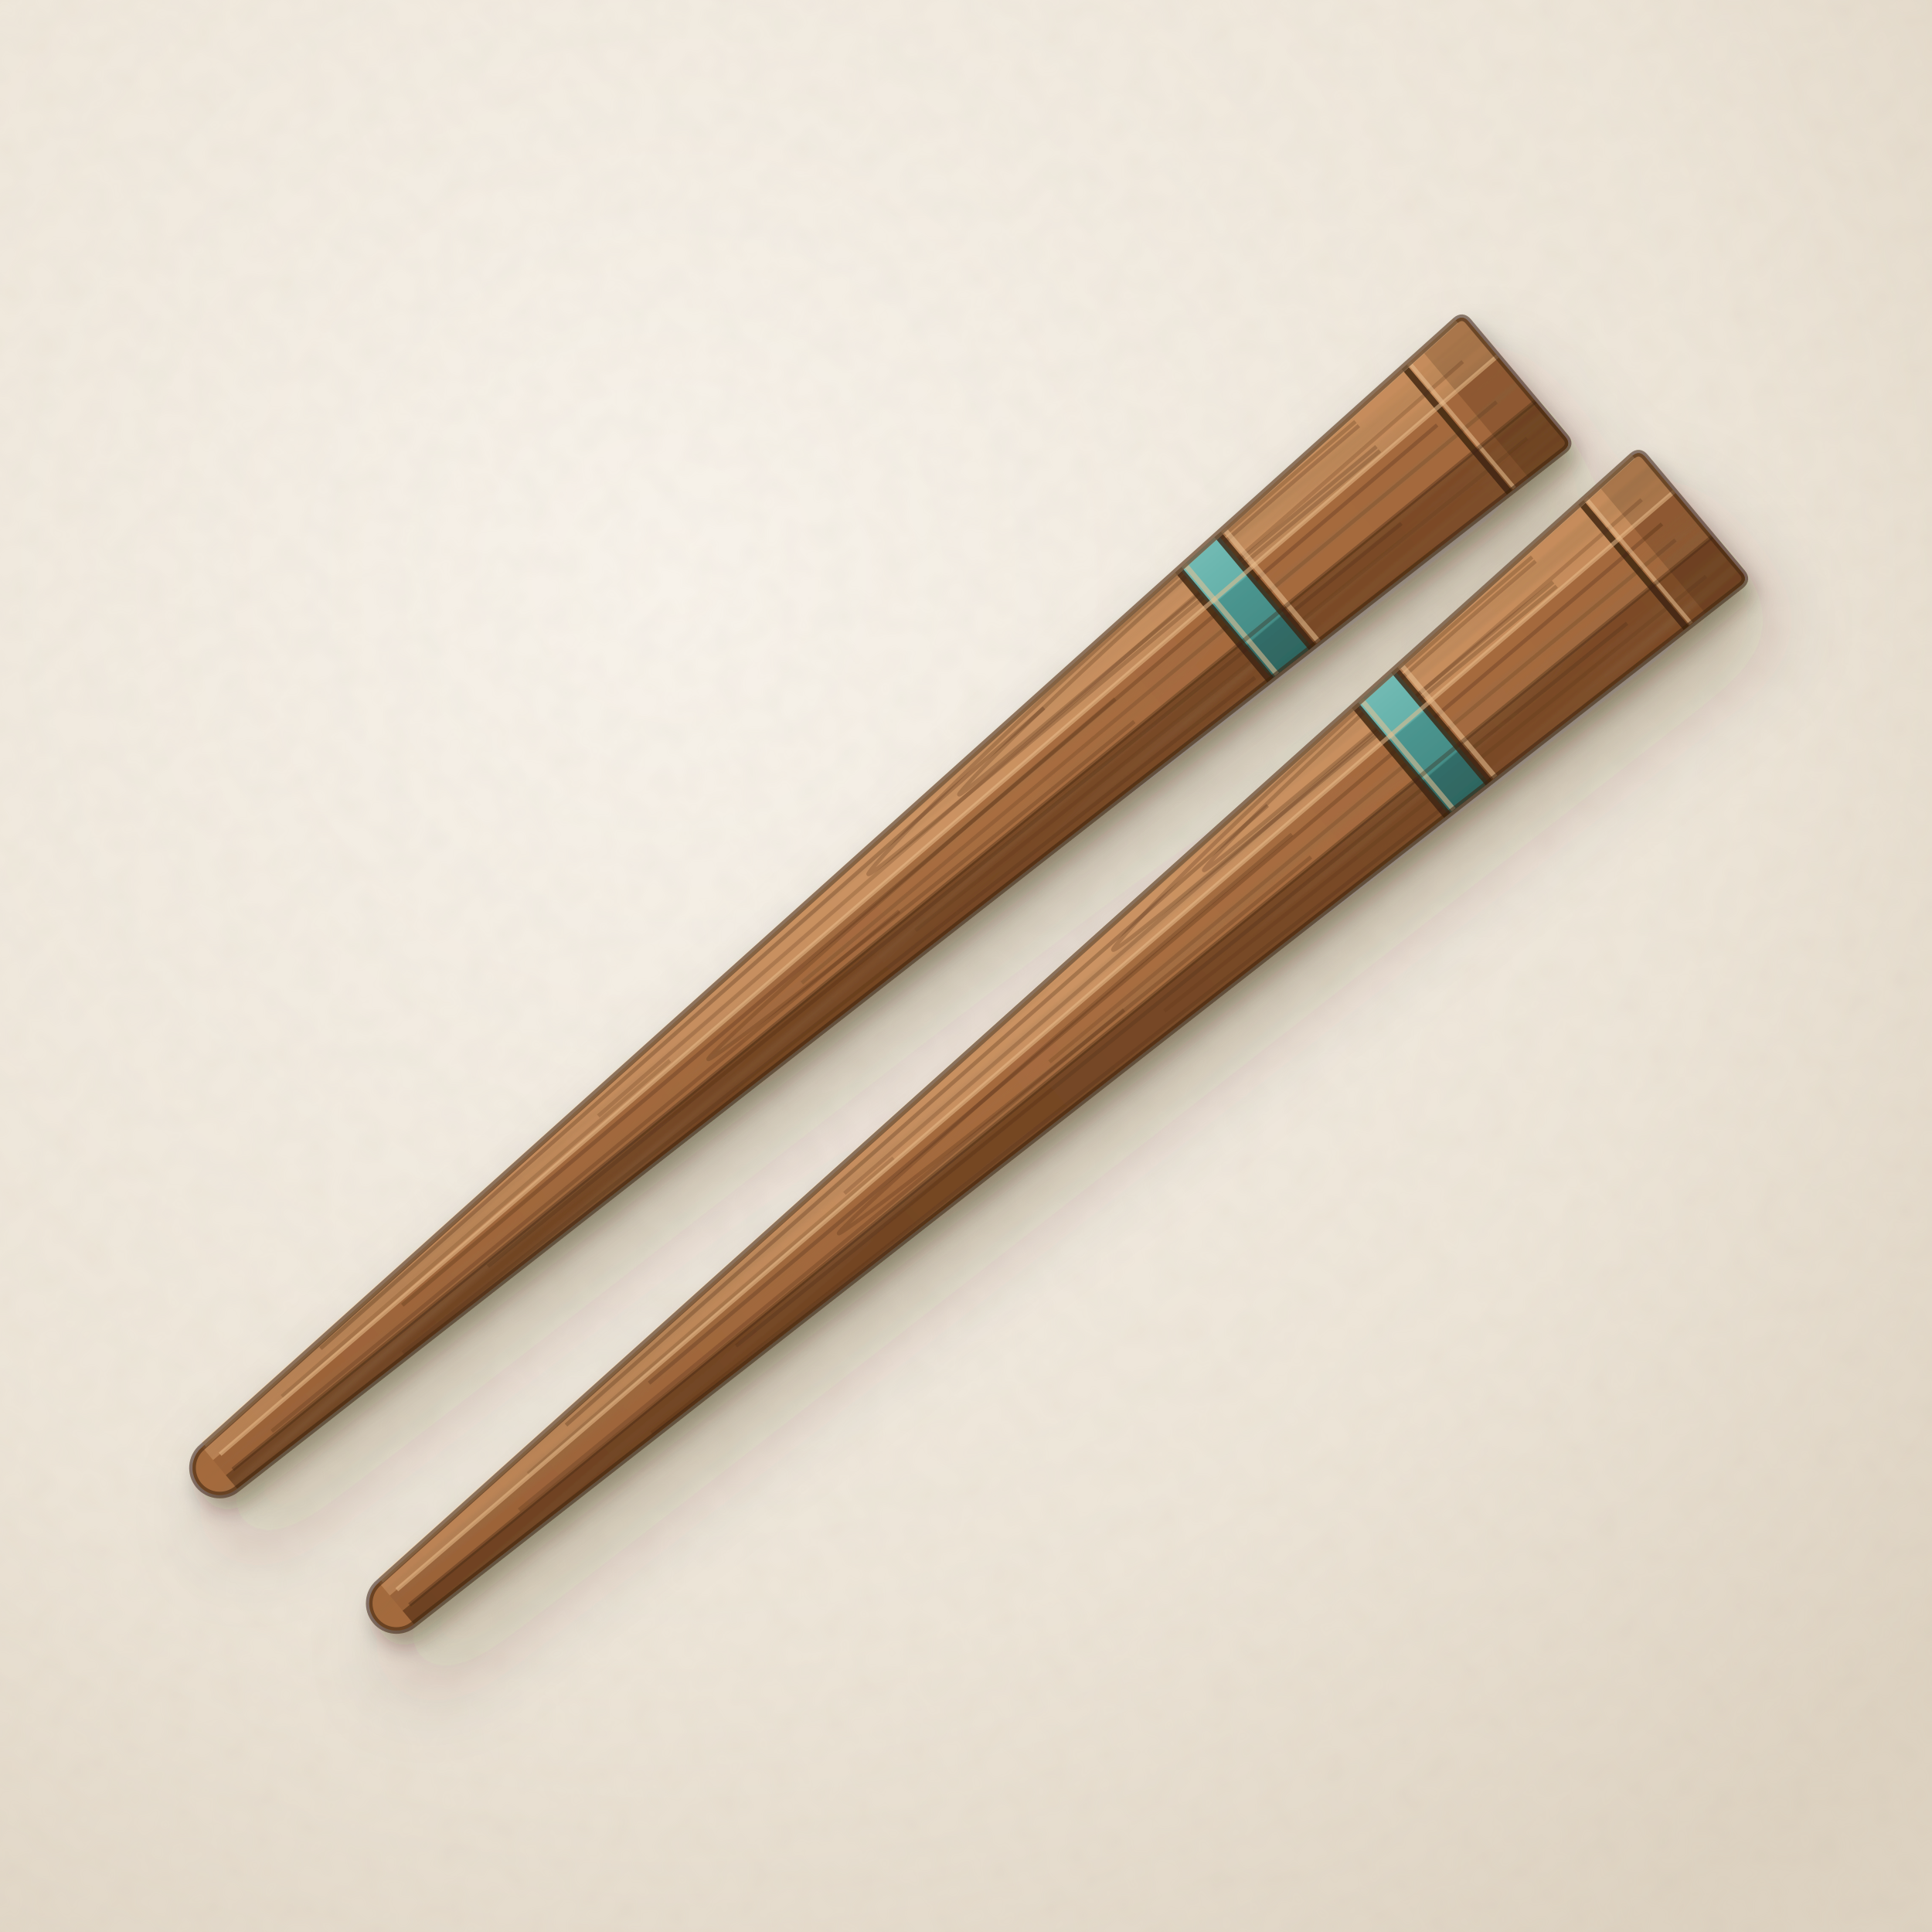
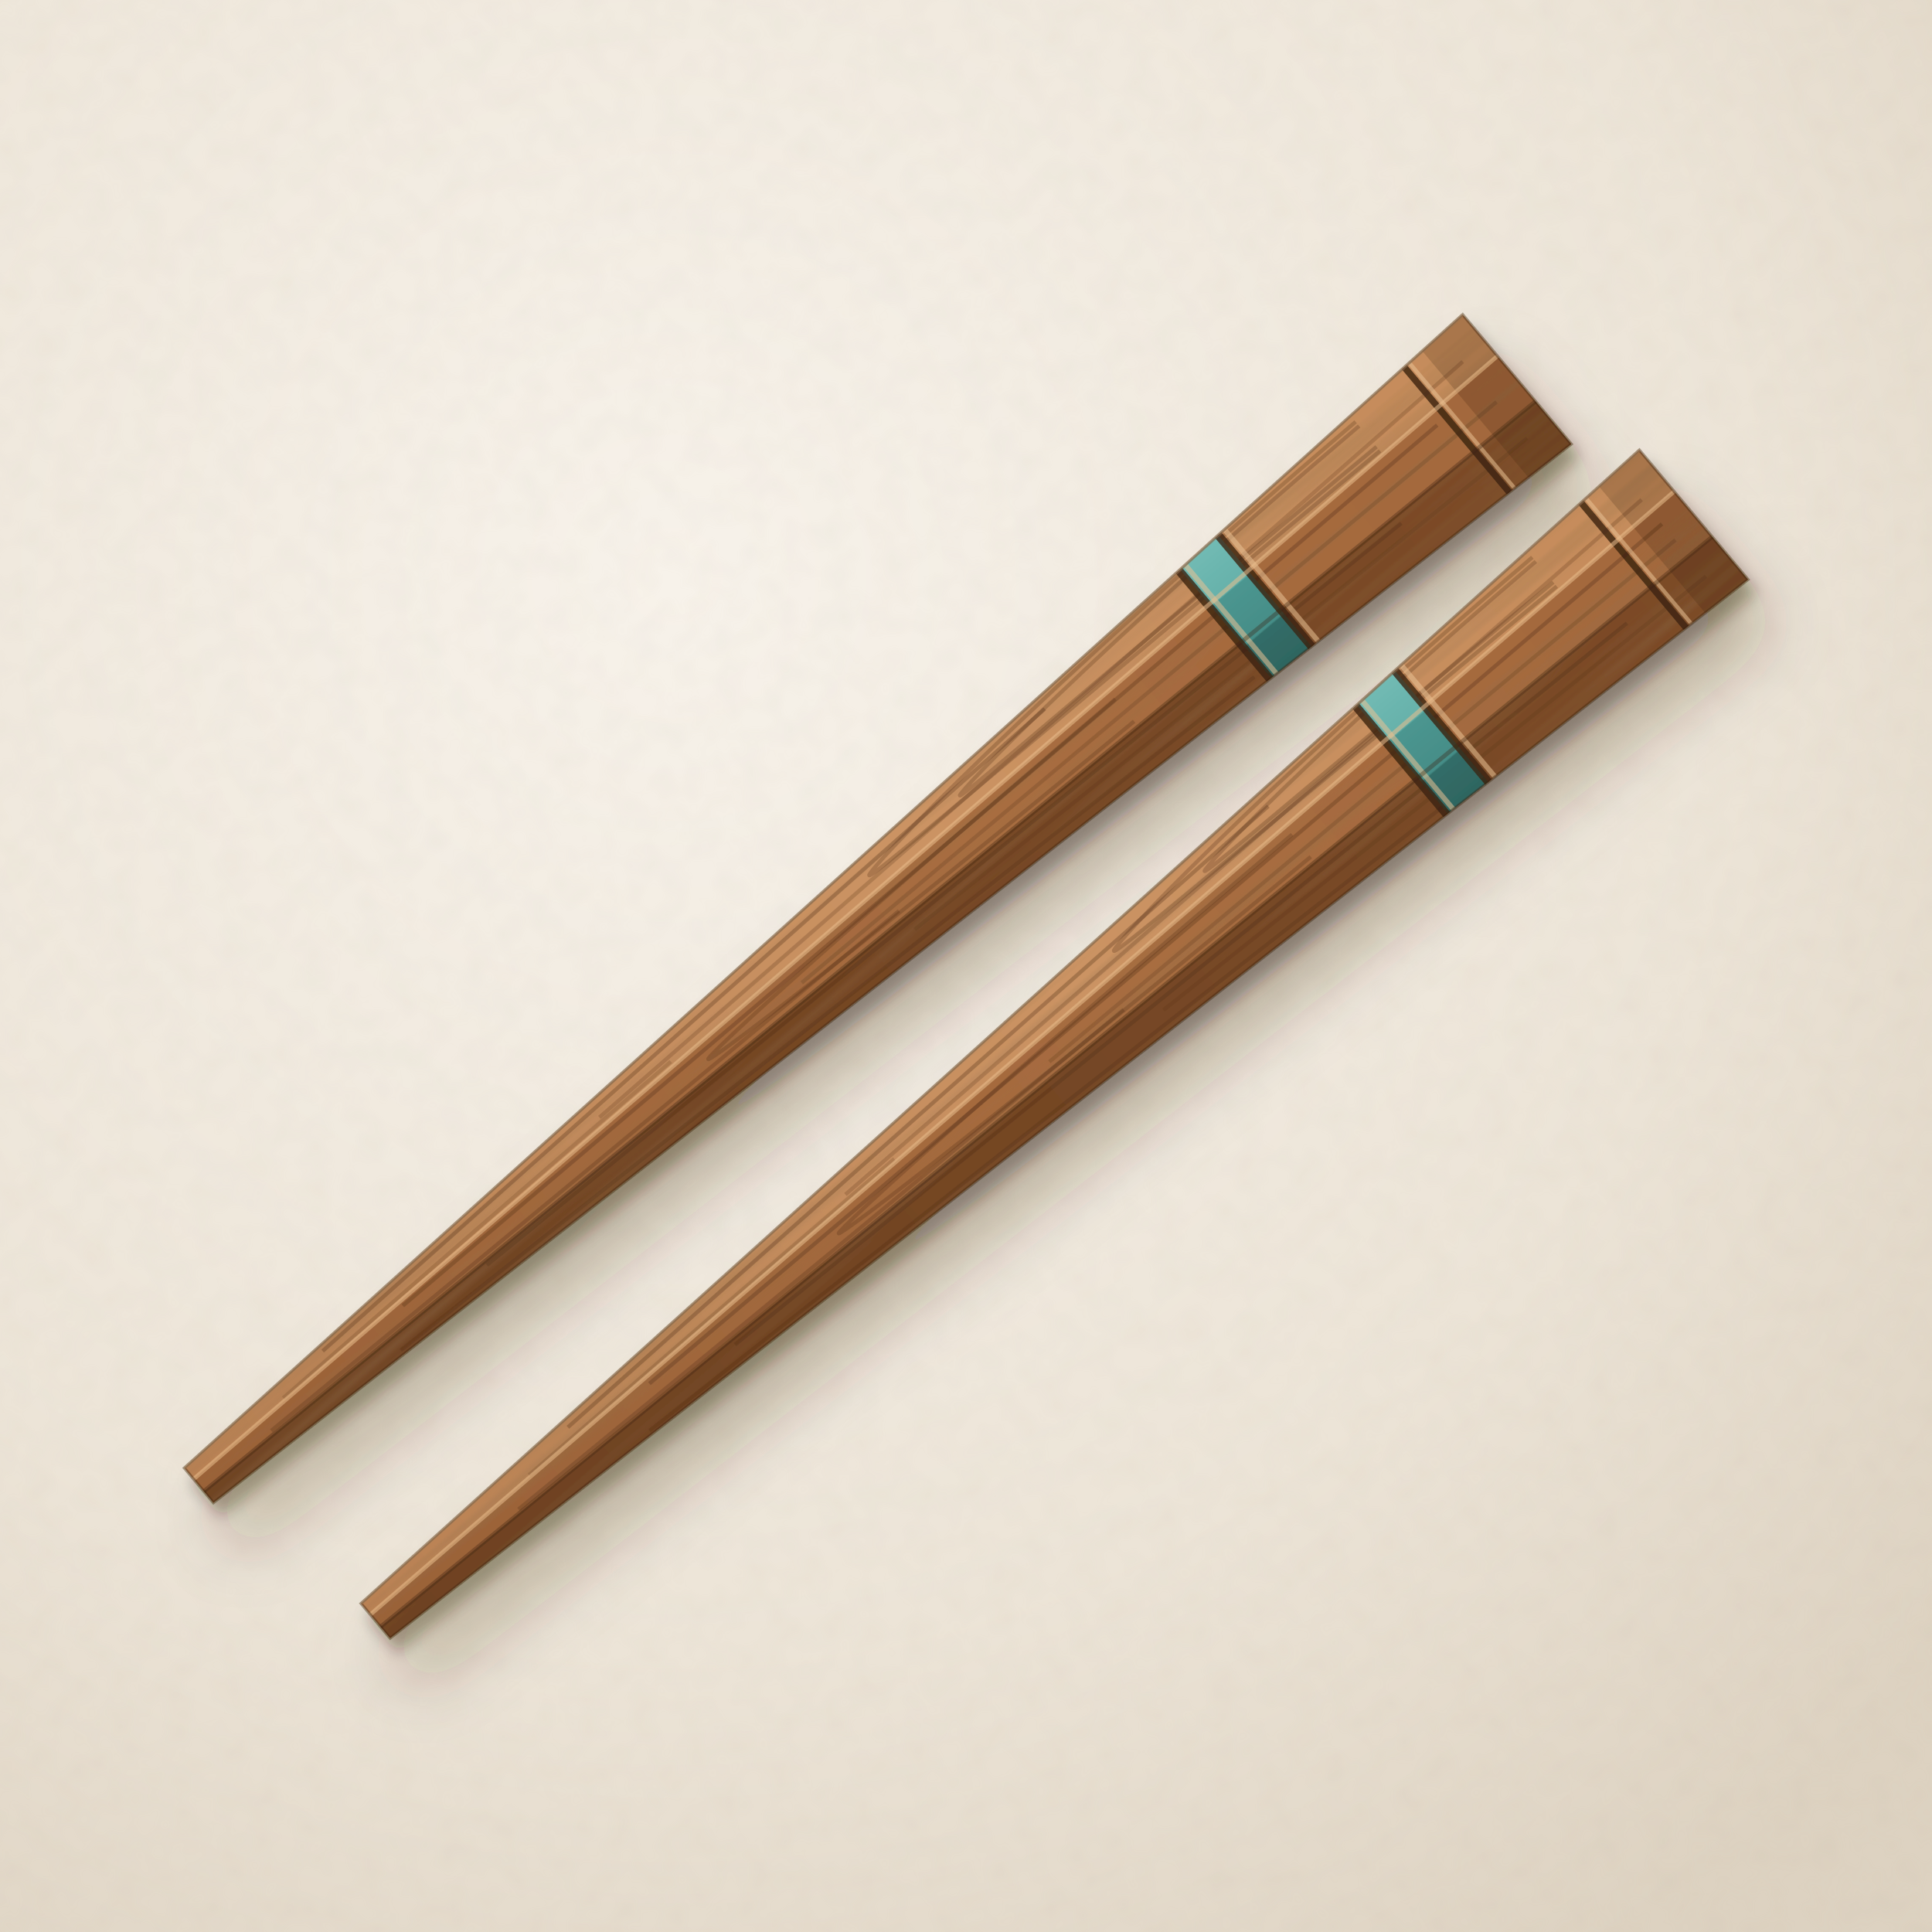
<svg xmlns="http://www.w3.org/2000/svg" viewBox="0 0 64 64">
  <defs>
    <radialGradient id="tile" cx="35%" cy="30%" r="85%">
      <stop offset="0" stop-color="#f7f2ea" />
      <stop offset="0.65" stop-color="#ece4d7" />
      <stop offset="1" stop-color="#ddd2c1" />
    </radialGradient>
    <linearGradient id="topFacet" x1="0" y1="0" x2="57.0" y2="0" gradientUnits="userSpaceOnUse">
      <stop offset="0" stop-color="#b98153" />
      <stop offset="0.55" stop-color="#cb9363" />
      <stop offset="1" stop-color="#c58b5a" />
    </linearGradient>
    <linearGradient id="midFacet" x1="0" y1="0" x2="57.0" y2="0" gradientUnits="userSpaceOnUse">
      <stop offset="0" stop-color="#9a6238" />
      <stop offset="0.6" stop-color="#a86d40" />
      <stop offset="1" stop-color="#a3683c" />
    </linearGradient>
    <linearGradient id="botFacet" x1="0" y1="0" x2="57.0" y2="0" gradientUnits="userSpaceOnUse">
      <stop offset="0" stop-color="#6e4222" />
      <stop offset="1" stop-color="#7c4b27" />
    </linearGradient>
    <linearGradient id="inlay" x1="0" y1="-2.8" x2="0" y2="2.8" gradientUnits="userSpaceOnUse">
      <stop offset="0" stop-color="#74bdb6" />
      <stop offset="0.36" stop-color="#66b1aa" />
      <stop offset="0.37" stop-color="#4c9690" />
      <stop offset="0.67" stop-color="#458d87" />
      <stop offset="0.68" stop-color="#336d68" />
      <stop offset="1" stop-color="#2d635e" />
    </linearGradient>
    <clipPath id="clip">
-       <path d="M57.00 -2.50L57.00 2.50Q57.00 2.80 56.70 2.80L0.90 0.90A0.90 0.90 0 0 1 0.90 -0.90L56.70 -2.80Q57.00 -2.80 57.00 -2.50Z" />
+       <path d="M57.00 -2.800L57.00 2.800L0 0.750L0 -0.750Z" />
    </clipPath>
    <filter id="fibre0" x="0" y="0" width="100%" height="100%">
      <feTurbulence type="fractalNoise" baseFrequency="0.05 2.2" numOctaves="2" seed="3" result="n" />
      <feColorMatrix in="n" type="matrix" values="0 0 0 0 0.28  0 0 0 0 0.16  0 0 0 0 0.07  0 0 0 1.6 -0.72" />
    </filter>
    <filter id="fibre1" x="0" y="0" width="100%" height="100%">
      <feTurbulence type="fractalNoise" baseFrequency="0.05 2.2" numOctaves="2" seed="4" result="n" />
      <feColorMatrix in="n" type="matrix" values="0 0 0 0 0.28  0 0 0 0 0.16  0 0 0 0 0.07  0 0 0 1.6 -0.72" />
    </filter>
    <filter id="shadow" x="-20%" y="-20%" width="140%" height="140%">
-       <feGaussianBlur in="SourceAlpha" stdDeviation="1.4" result="soft" />
+       <feGaussianBlur in="SourceAlpha" stdDeviation="1.05" result="soft" />
      <feOffset in="soft" dx="0.9" dy="1.6" result="o1" />
      <feComponentTransfer in="o1" result="s1">
        <feFuncA type="linear" slope="0.28" />
      </feComponentTransfer>
-       <feGaussianBlur in="SourceAlpha" stdDeviation="0.35" result="tight" />
+       <feGaussianBlur in="SourceAlpha" stdDeviation="0.25" result="tight" />
      <feOffset in="tight" dx="0.25" dy="0.45" result="o2" />
      <feComponentTransfer in="o2" result="s2">
        <feFuncA type="linear" slope="0.35" />
      </feComponentTransfer>
      <feFlood flood-color="#3a2614" />
      <feComposite in2="s1" operator="in" result="c1" />
      <feFlood flood-color="#2a1a0c" />
      <feComposite in2="s2" operator="in" result="c2" />
      <feMerge>
        <feMergeNode in="c1" />
        <feMergeNode in="c2" />
        <feMergeNode in="SourceGraphic" />
      </feMerge>
    </filter>
    <filter id="paper" x="0" y="0" width="100%" height="100%">
      <feTurbulence type="fractalNoise" baseFrequency="1.1" numOctaves="2" seed="5" result="n" />
      <feColorMatrix in="n" type="matrix" values="0 0 0 0 0.4  0 0 0 0 0.33  0 0 0 0 0.24  0 0 0 0.5 -0.18" />
    </filter>
  </defs>
  <rect width="64" height="64" fill="url(#tile)" />
  <rect width="64" height="64" filter="url(#paper)" opacity="0.18" />
  <g filter="url(#shadow)">
    <g transform="translate(31.5 33) rotate(-40) translate(-29.5 0)">
      <g transform="translate(0 -3.6)">
-         <path d="M57.00 -2.50L57.00 2.50Q57.00 2.80 56.70 2.80L0.90 0.90A0.90 0.90 0 0 1 0.90 -0.90L56.70 -2.80Q57.00 -2.80 57.00 -2.50Z" fill="#a46a3c" />
+         <path d="M57.00 -2.800L57.00 2.800L0 0.750L0 -0.750Z" fill="#a46a3c" />
        <g clip-path="url(#clip)">
-           <path d="M0.90 -0.949L5.58 -1.108L10.25 -1.266L14.93 -1.425L19.60 -1.584L24.27 -1.743L28.95 -1.902L33.62 -2.061L38.30 -2.220L42.98 -2.379L47.65 -2.538L52.33 -2.697L57.00 -2.856L57.00 -1.008L52.33 -0.952L47.65 -0.896L42.98 -0.840L38.30 -0.784L33.62 -0.728L28.95 -0.671L24.27 -0.615L19.60 -0.559L14.93 -0.503L10.25 -0.447L5.58 -0.391L0.90 -0.335Z" fill="url(#topFacet)" />
-           <path d="M0.90 -0.335L5.58 -0.391L10.25 -0.447L14.93 -0.503L19.60 -0.559L24.27 -0.615L28.95 -0.671L33.62 -0.728L38.30 -0.784L42.98 -0.840L47.65 -0.896L52.33 -0.952L57.00 -1.008L57.00 0.952L52.33 0.899L47.65 0.846L42.98 0.793L38.30 0.740L33.62 0.687L28.95 0.634L24.27 0.581L19.60 0.528L14.93 0.475L10.25 0.422L5.58 0.369L0.90 0.316Z" fill="url(#midFacet)" />
-           <path d="M0.90 0.316L5.58 0.369L10.25 0.422L14.93 0.475L19.60 0.528L24.27 0.581L28.95 0.634L33.62 0.687L38.30 0.740L42.98 0.793L47.65 0.846L52.33 0.899L57.00 0.952L57.00 2.856L52.33 2.697L47.65 2.538L42.98 2.379L38.30 2.220L33.62 2.061L28.95 1.902L24.27 1.743L19.60 1.584L14.93 1.425L10.25 1.266L5.58 1.108L0.90 0.949Z" fill="url(#botFacet)" />
+           <path d="M0.00 -0.765L4.75 -0.939L9.50 -1.113L14.25 -1.288L19.00 -1.462L23.75 -1.636L28.50 -1.810L33.25 -1.985L38.00 -2.159L42.75 -2.333L47.50 -2.507L52.25 -2.682L57.00 -2.856L57.00 -1.008L52.25 -0.946L47.50 -0.885L42.75 -0.823L38.00 -0.762L33.25 -0.701L28.50 -0.639L23.75 -0.577L19.00 -0.516L14.25 -0.454L9.50 -0.393L4.75 -0.331L0.00 -0.270Z" fill="url(#topFacet)" />
+           <path d="M0.00 -0.270L4.75 -0.331L9.50 -0.393L14.25 -0.454L19.00 -0.516L23.75 -0.577L28.50 -0.639L33.25 -0.701L38.00 -0.762L42.75 -0.823L47.50 -0.885L52.25 -0.946L57.00 -1.008L57.00 0.952L52.25 0.894L47.50 0.836L42.75 0.778L38.00 0.720L33.25 0.662L28.50 0.604L23.75 0.545L19.00 0.487L14.25 0.429L9.50 0.371L4.75 0.313L0.00 0.255Z" fill="url(#midFacet)" />
+           <path d="M0.00 0.255L4.75 0.313L9.50 0.371L14.25 0.429L19.00 0.487L23.75 0.545L28.50 0.604L33.25 0.662L38.00 0.720L42.75 0.778L47.50 0.836L52.25 0.894L57.00 0.952L57.00 2.856L52.25 2.682L47.50 2.507L42.75 2.333L38.00 2.159L33.25 1.985L28.50 1.810L23.75 1.636L19.00 1.462L14.25 1.288L9.50 1.113L4.75 0.939L0.00 0.765Z" fill="url(#botFacet)" />
          <rect x="0" y="-3.2" width="57.0" height="6.4" filter="url(#fibre0)" opacity="0.5" />
          <g fill="none" stroke="#4e2d14" stroke-width="0.13">
-             <path d="M6.00 -0.880Q22.00 -1.347 38.00 -1.733" stroke-opacity="0.3" />
-             <path d="M18.00 -0.870Q37.00 -1.187 56.00 -1.605" stroke-opacity="0.22" />
-             <path d="M4.00 -0.486Q12.50 -0.659 21.00 -0.752" stroke-opacity="0.18" />
-             <path d="M9.00 -0.240Q31.50 -0.340 54.00 -0.540" stroke-opacity="0.3" />
-             <path d="M26.00 0.088Q41.00 0.073 56.00 0.138" stroke-opacity="0.2" />
-             <path d="M3.00 0.180Q16.50 0.311 30.00 0.342" stroke-opacity="0.26" />
-             <path d="M12.00 0.598Q31.50 0.857 51.00 1.196" stroke-opacity="0.3" />
-             <path d="M30.00 1.178Q43.00 1.497 56.00 1.715" stroke-opacity="0.18" />
-             <path d="M8.00 0.980Q26.00 1.444 44.00 1.988" stroke-opacity="0.24" />
+             <path d="M6.00 -0.773Q22.00 -1.273 38.00 -1.693" stroke-opacity="0.3" />
+             <path d="M18.00 -0.810Q37.00 -1.157 56.00 -1.603" stroke-opacity="0.22" />
+             <path d="M4.00 -0.420Q12.50 -0.604 21.00 -0.707" stroke-opacity="0.18" />
+             <path d="M9.00 -0.215Q31.50 -0.327 54.00 -0.538" stroke-opacity="0.3" />
+             <path d="M26.00 0.084Q41.00 0.071 56.00 0.138" stroke-opacity="0.2" />
+             <path d="M3.00 0.154Q16.50 0.292 30.00 0.329" stroke-opacity="0.26" />
+             <path d="M12.00 0.544Q31.50 0.826 51.00 1.189" stroke-opacity="0.3" />
+             <path d="M30.00 1.134Q43.00 1.474 56.00 1.714" stroke-opacity="0.18" />
+             <path d="M8.00 0.872Q26.00 1.375 44.00 1.959" stroke-opacity="0.24" />
          </g>
-           <path d="M52.00 -2.370C37.70 -2.275 30.00 -1.412 30.00 -1.254C30.00 -1.096 37.70 -1.201 52.00 -1.106M52.00 -2.190C40.30 -2.122 34.00 -1.455 34.00 -1.342C34.00 -1.229 40.30 -1.354 52.00 -1.286M40.00 -0.447C28.30 -0.373 22.00 -0.090 22.00 0.033C22.00 0.155 28.30 0.462 40.00 0.536" fill="none" stroke="#4e2d14" stroke-width="0.13" stroke-opacity="0.26" />
+           <path d="M52.00 -2.358C37.70 -2.264 30.00 -1.364 30.00 -1.207C30.00 -1.050 37.70 -1.195 52.00 -1.100M52.00 -2.178C40.30 -2.111 34.00 -1.414 34.00 -1.302C34.00 -1.190 40.30 -1.348 52.00 -1.280M40.00 -0.438C28.30 -0.365 22.00 -0.090 22.00 0.031C22.00 0.151 28.30 0.453 40.00 0.525" fill="none" stroke="#4e2d14" stroke-width="0.13" stroke-opacity="0.26" />
          <rect x="44.4" y="-3.2" width="1.7" height="6.4" fill="url(#inlay)" />
-           <path d="M44.35 -2.378L44.35 2.378" stroke="#3b220f" stroke-width="0.28" stroke-opacity="0.8" />
-           <path d="M44.63 -2.378L44.63 2.378" stroke="#e9c193" stroke-width="0.17" stroke-opacity="0.55" />
-           <path d="M46.10 -2.437L46.10 2.437" stroke="#3b220f" stroke-width="0.28" stroke-opacity="0.8" />
-           <path d="M46.38 -2.437L46.38 2.437" stroke="#e9c193" stroke-width="0.17" stroke-opacity="0.55" />
-           <path d="M54.40 -2.713L54.40 2.713" stroke="#3b220f" stroke-width="0.22" stroke-opacity="0.8" />
-           <path d="M54.62 -2.713L54.62 2.713" stroke="#e9c193" stroke-width="0.13" stroke-opacity="0.55" />
+           <path d="M44.35 -2.345L44.35 2.345" stroke="#3b220f" stroke-width="0.28" stroke-opacity="0.8" />
+           <path d="M44.63 -2.345L44.63 2.345" stroke="#e9c193" stroke-width="0.17" stroke-opacity="0.55" />
+           <path d="M46.10 -2.408L46.10 2.408" stroke="#3b220f" stroke-width="0.28" stroke-opacity="0.8" />
+           <path d="M46.38 -2.408L46.38 2.408" stroke="#e9c193" stroke-width="0.17" stroke-opacity="0.55" />
+           <path d="M54.40 -2.706L54.40 2.706" stroke="#3b220f" stroke-width="0.22" stroke-opacity="0.8" />
+           <path d="M54.62 -2.706L54.62 2.706" stroke="#e9c193" stroke-width="0.13" stroke-opacity="0.55" />
          <path d="M56.10 -2.80L56.10 2.80" stroke="#2f1a0a" stroke-width="1.8" stroke-opacity="0.18" />
-           <path d="M1.20 -0.338Q29.10 -0.673 57.00 -1.008" fill="none" stroke="#e8bd8c" stroke-width="0.14" stroke-opacity="0.55" />
-           <path d="M1.20 0.320Q29.10 0.636 57.00 0.952" fill="none" stroke="#3e2410" stroke-width="0.14" stroke-opacity="0.35" />
+           <path d="M0.00 -0.270Q28.50 -0.639 57.00 -1.008" fill="none" stroke="#e8bd8c" stroke-width="0.14" stroke-opacity="0.55" />
+           <path d="M0.00 0.255Q28.50 0.604 57.00 0.952" fill="none" stroke="#3e2410" stroke-width="0.14" stroke-opacity="0.35" />
        </g>
-         <path d="M1.00 -0.933Q28.85 -1.862 56.70 -2.790" fill="none" stroke="#f1cfa4" stroke-width="0.22" stroke-opacity="0.55" />
-         <path d="M57.00 -2.50L57.00 2.50Q57.00 2.80 56.70 2.80L0.90 0.90A0.90 0.90 0 0 1 0.90 -0.90L56.70 -2.80Q57.00 -2.80 57.00 -2.50Z" fill="none" stroke="#3a210d" stroke-width="0.22" stroke-opacity="0.55" />
+         <path d="M0.00 -0.750Q28.50 -1.775 57.00 -2.800" fill="none" stroke="#f1cfa4" stroke-width="0.1" stroke-opacity="0.45" />
+         <path d="M57.00 -2.800L57.00 2.800L0 0.750L0 -0.750Z" fill="none" stroke="#3a210d" stroke-width="0.1" stroke-opacity="0.4" stroke-linejoin="miter" />
      </g>
      <g transform="translate(1.6 3.6)">
-         <path d="M57.00 -2.50L57.00 2.50Q57.00 2.80 56.70 2.80L0.90 0.90A0.90 0.90 0 0 1 0.90 -0.90L56.70 -2.80Q57.00 -2.80 57.00 -2.50Z" fill="#a46a3c" />
+         <path d="M57.00 -2.800L57.00 2.800L0 0.750L0 -0.750Z" fill="#a46a3c" />
        <g clip-path="url(#clip)">
-           <path d="M0.90 -0.949L5.58 -1.108L10.25 -1.266L14.93 -1.425L19.60 -1.584L24.27 -1.743L28.95 -1.902L33.62 -2.061L38.30 -2.220L42.98 -2.379L47.65 -2.538L52.33 -2.697L57.00 -2.856L57.00 -1.008L52.33 -0.952L47.65 -0.896L42.98 -0.840L38.30 -0.784L33.62 -0.728L28.95 -0.671L24.27 -0.615L19.60 -0.559L14.93 -0.503L10.25 -0.447L5.58 -0.391L0.90 -0.335Z" fill="url(#topFacet)" />
-           <path d="M0.90 -0.335L5.58 -0.391L10.25 -0.447L14.93 -0.503L19.60 -0.559L24.27 -0.615L28.95 -0.671L33.62 -0.728L38.30 -0.784L42.98 -0.840L47.65 -0.896L52.33 -0.952L57.00 -1.008L57.00 0.952L52.33 0.899L47.65 0.846L42.98 0.793L38.30 0.740L33.62 0.687L28.95 0.634L24.27 0.581L19.60 0.528L14.93 0.475L10.25 0.422L5.58 0.369L0.90 0.316Z" fill="url(#midFacet)" />
-           <path d="M0.90 0.316L5.58 0.369L10.25 0.422L14.93 0.475L19.60 0.528L24.27 0.581L28.95 0.634L33.62 0.687L38.30 0.740L42.98 0.793L47.65 0.846L52.33 0.899L57.00 0.952L57.00 2.856L52.33 2.697L47.65 2.538L42.98 2.379L38.30 2.220L33.62 2.061L28.95 1.902L24.27 1.743L19.60 1.584L14.93 1.425L10.25 1.266L5.58 1.108L0.90 0.949Z" fill="url(#botFacet)" />
+           <path d="M0.00 -0.765L4.75 -0.939L9.50 -1.113L14.25 -1.288L19.00 -1.462L23.75 -1.636L28.50 -1.810L33.25 -1.985L38.00 -2.159L42.75 -2.333L47.50 -2.507L52.25 -2.682L57.00 -2.856L57.00 -1.008L52.25 -0.946L47.50 -0.885L42.75 -0.823L38.00 -0.762L33.25 -0.701L28.50 -0.639L23.75 -0.577L19.00 -0.516L14.25 -0.454L9.50 -0.393L4.75 -0.331L0.00 -0.270Z" fill="url(#topFacet)" />
+           <path d="M0.00 -0.270L4.75 -0.331L9.50 -0.393L14.25 -0.454L19.00 -0.516L23.75 -0.577L28.50 -0.639L33.25 -0.701L38.00 -0.762L42.75 -0.823L47.50 -0.885L52.25 -0.946L57.00 -1.008L57.00 0.952L52.25 0.894L47.50 0.836L42.75 0.778L38.00 0.720L33.25 0.662L28.50 0.604L23.75 0.545L19.00 0.487L14.25 0.429L9.50 0.371L4.75 0.313L0.00 0.255Z" fill="url(#midFacet)" />
+           <path d="M0.00 0.255L4.75 0.313L9.50 0.371L14.25 0.429L19.00 0.487L23.75 0.545L28.50 0.604L33.25 0.662L38.00 0.720L42.75 0.778L47.50 0.836L52.25 0.894L57.00 0.952L57.00 2.856L52.25 2.682L47.50 2.507L42.75 2.333L38.00 2.159L33.25 1.985L28.50 1.810L23.75 1.636L19.00 1.462L14.25 1.288L9.50 1.113L4.75 0.939L0.00 0.765Z" fill="url(#botFacet)" />
          <rect x="0" y="-3.2" width="57.0" height="6.4" filter="url(#fibre1)" opacity="0.5" />
          <g fill="none" stroke="#4e2d14" stroke-width="0.13">
-             <path d="M9.00 -0.912Q24.50 -1.345 40.00 -1.697" stroke-opacity="0.3" />
-             <path d="M21.00 -0.864Q38.50 -1.129 56.00 -1.494" stroke-opacity="0.22" />
-             <path d="M7.00 -0.487Q15.00 -0.642 23.00 -0.717" stroke-opacity="0.18" />
-             <path d="M12.00 -0.208Q34.00 -0.275 56.00 -0.443" stroke-opacity="0.3" />
-             <path d="M29.00 0.168Q42.50 0.169 56.00 0.249" stroke-opacity="0.2" />
-             <path d="M6.00 0.242Q19.00 0.387 32.00 0.433" stroke-opacity="0.26" />
-             <path d="M15.00 0.700Q34.00 0.977 53.00 1.333" stroke-opacity="0.3" />
-             <path d="M33.00 1.320Q44.50 1.623 56.00 1.826" stroke-opacity="0.18" />
-             <path d="M11.00 1.115Q28.50 1.588 46.00 2.141" stroke-opacity="0.24" />
+             <path d="M9.00 -0.816Q24.50 -1.280 40.00 -1.663" stroke-opacity="0.3" />
+             <path d="M21.00 -0.813Q38.50 -1.103 56.00 -1.493" stroke-opacity="0.22" />
+             <path d="M7.00 -0.431Q15.00 -0.594 23.00 -0.678" stroke-opacity="0.18" />
+             <path d="M12.00 -0.189Q34.00 -0.266 56.00 -0.442" stroke-opacity="0.3" />
+             <path d="M29.00 0.161Q42.50 0.165 56.00 0.249" stroke-opacity="0.2" />
+             <path d="M6.00 0.212Q19.00 0.365 32.00 0.418" stroke-opacity="0.26" />
+             <path d="M15.00 0.645Q34.00 0.946 53.00 1.328" stroke-opacity="0.3" />
+             <path d="M33.00 1.278Q44.50 1.601 56.00 1.824" stroke-opacity="0.18" />
+             <path d="M11.00 1.008Q28.50 1.522 46.00 2.116" stroke-opacity="0.24" />
          </g>
-           <path d="M52.00 -2.370C39.65 -2.275 33.00 -1.478 33.00 -1.320C33.00 -1.162 39.65 -1.201 52.00 -1.106M52.00 -2.190C42.25 -2.122 37.00 -1.521 37.00 -1.408C37.00 -1.295 42.25 -1.354 52.00 -1.286M40.00 -0.447C27.00 -0.373 20.00 -0.091 20.00 0.031C20.00 0.154 27.00 0.462 40.00 0.536" fill="none" stroke="#4e2d14" stroke-width="0.13" stroke-opacity="0.26" />
+           <path d="M52.00 -2.358C39.65 -2.264 33.00 -1.436 33.00 -1.278C33.00 -1.121 39.65 -1.195 52.00 -1.100M52.00 -2.178C42.25 -2.111 37.00 -1.485 37.00 -1.373C37.00 -1.261 42.25 -1.348 52.00 -1.280M40.00 -0.438C27.00 -0.365 20.00 -0.091 20.00 0.029C20.00 0.150 27.00 0.453 40.00 0.525" fill="none" stroke="#4e2d14" stroke-width="0.13" stroke-opacity="0.26" />
          <rect x="44.4" y="-3.2" width="1.7" height="6.4" fill="url(#inlay)" />
-           <path d="M44.35 -2.378L44.35 2.378" stroke="#3b220f" stroke-width="0.28" stroke-opacity="0.8" />
-           <path d="M44.63 -2.378L44.63 2.378" stroke="#e9c193" stroke-width="0.17" stroke-opacity="0.55" />
-           <path d="M46.10 -2.437L46.10 2.437" stroke="#3b220f" stroke-width="0.28" stroke-opacity="0.8" />
-           <path d="M46.38 -2.437L46.38 2.437" stroke="#e9c193" stroke-width="0.17" stroke-opacity="0.55" />
-           <path d="M54.40 -2.713L54.40 2.713" stroke="#3b220f" stroke-width="0.22" stroke-opacity="0.8" />
-           <path d="M54.62 -2.713L54.62 2.713" stroke="#e9c193" stroke-width="0.13" stroke-opacity="0.55" />
+           <path d="M44.35 -2.345L44.35 2.345" stroke="#3b220f" stroke-width="0.28" stroke-opacity="0.8" />
+           <path d="M44.63 -2.345L44.63 2.345" stroke="#e9c193" stroke-width="0.17" stroke-opacity="0.55" />
+           <path d="M46.10 -2.408L46.10 2.408" stroke="#3b220f" stroke-width="0.28" stroke-opacity="0.8" />
+           <path d="M46.38 -2.408L46.38 2.408" stroke="#e9c193" stroke-width="0.17" stroke-opacity="0.55" />
+           <path d="M54.40 -2.706L54.40 2.706" stroke="#3b220f" stroke-width="0.22" stroke-opacity="0.8" />
+           <path d="M54.62 -2.706L54.62 2.706" stroke="#e9c193" stroke-width="0.13" stroke-opacity="0.55" />
          <path d="M56.10 -2.80L56.10 2.80" stroke="#2f1a0a" stroke-width="1.8" stroke-opacity="0.18" />
-           <path d="M1.20 -0.338Q29.10 -0.673 57.00 -1.008" fill="none" stroke="#e8bd8c" stroke-width="0.14" stroke-opacity="0.55" />
-           <path d="M1.20 0.320Q29.10 0.636 57.00 0.952" fill="none" stroke="#3e2410" stroke-width="0.14" stroke-opacity="0.35" />
+           <path d="M0.00 -0.270Q28.50 -0.639 57.00 -1.008" fill="none" stroke="#e8bd8c" stroke-width="0.14" stroke-opacity="0.55" />
+           <path d="M0.00 0.255Q28.50 0.604 57.00 0.952" fill="none" stroke="#3e2410" stroke-width="0.14" stroke-opacity="0.35" />
        </g>
-         <path d="M1.00 -0.933Q28.85 -1.862 56.70 -2.790" fill="none" stroke="#f1cfa4" stroke-width="0.22" stroke-opacity="0.55" />
-         <path d="M57.00 -2.50L57.00 2.50Q57.00 2.80 56.70 2.80L0.90 0.90A0.90 0.90 0 0 1 0.90 -0.90L56.70 -2.80Q57.00 -2.80 57.00 -2.50Z" fill="none" stroke="#3a210d" stroke-width="0.22" stroke-opacity="0.55" />
+         <path d="M0.00 -0.750Q28.50 -1.775 57.00 -2.800" fill="none" stroke="#f1cfa4" stroke-width="0.1" stroke-opacity="0.45" />
+         <path d="M57.00 -2.800L57.00 2.800L0 0.750L0 -0.750Z" fill="none" stroke="#3a210d" stroke-width="0.1" stroke-opacity="0.4" stroke-linejoin="miter" />
      </g>
    </g>
  </g>
</svg>
